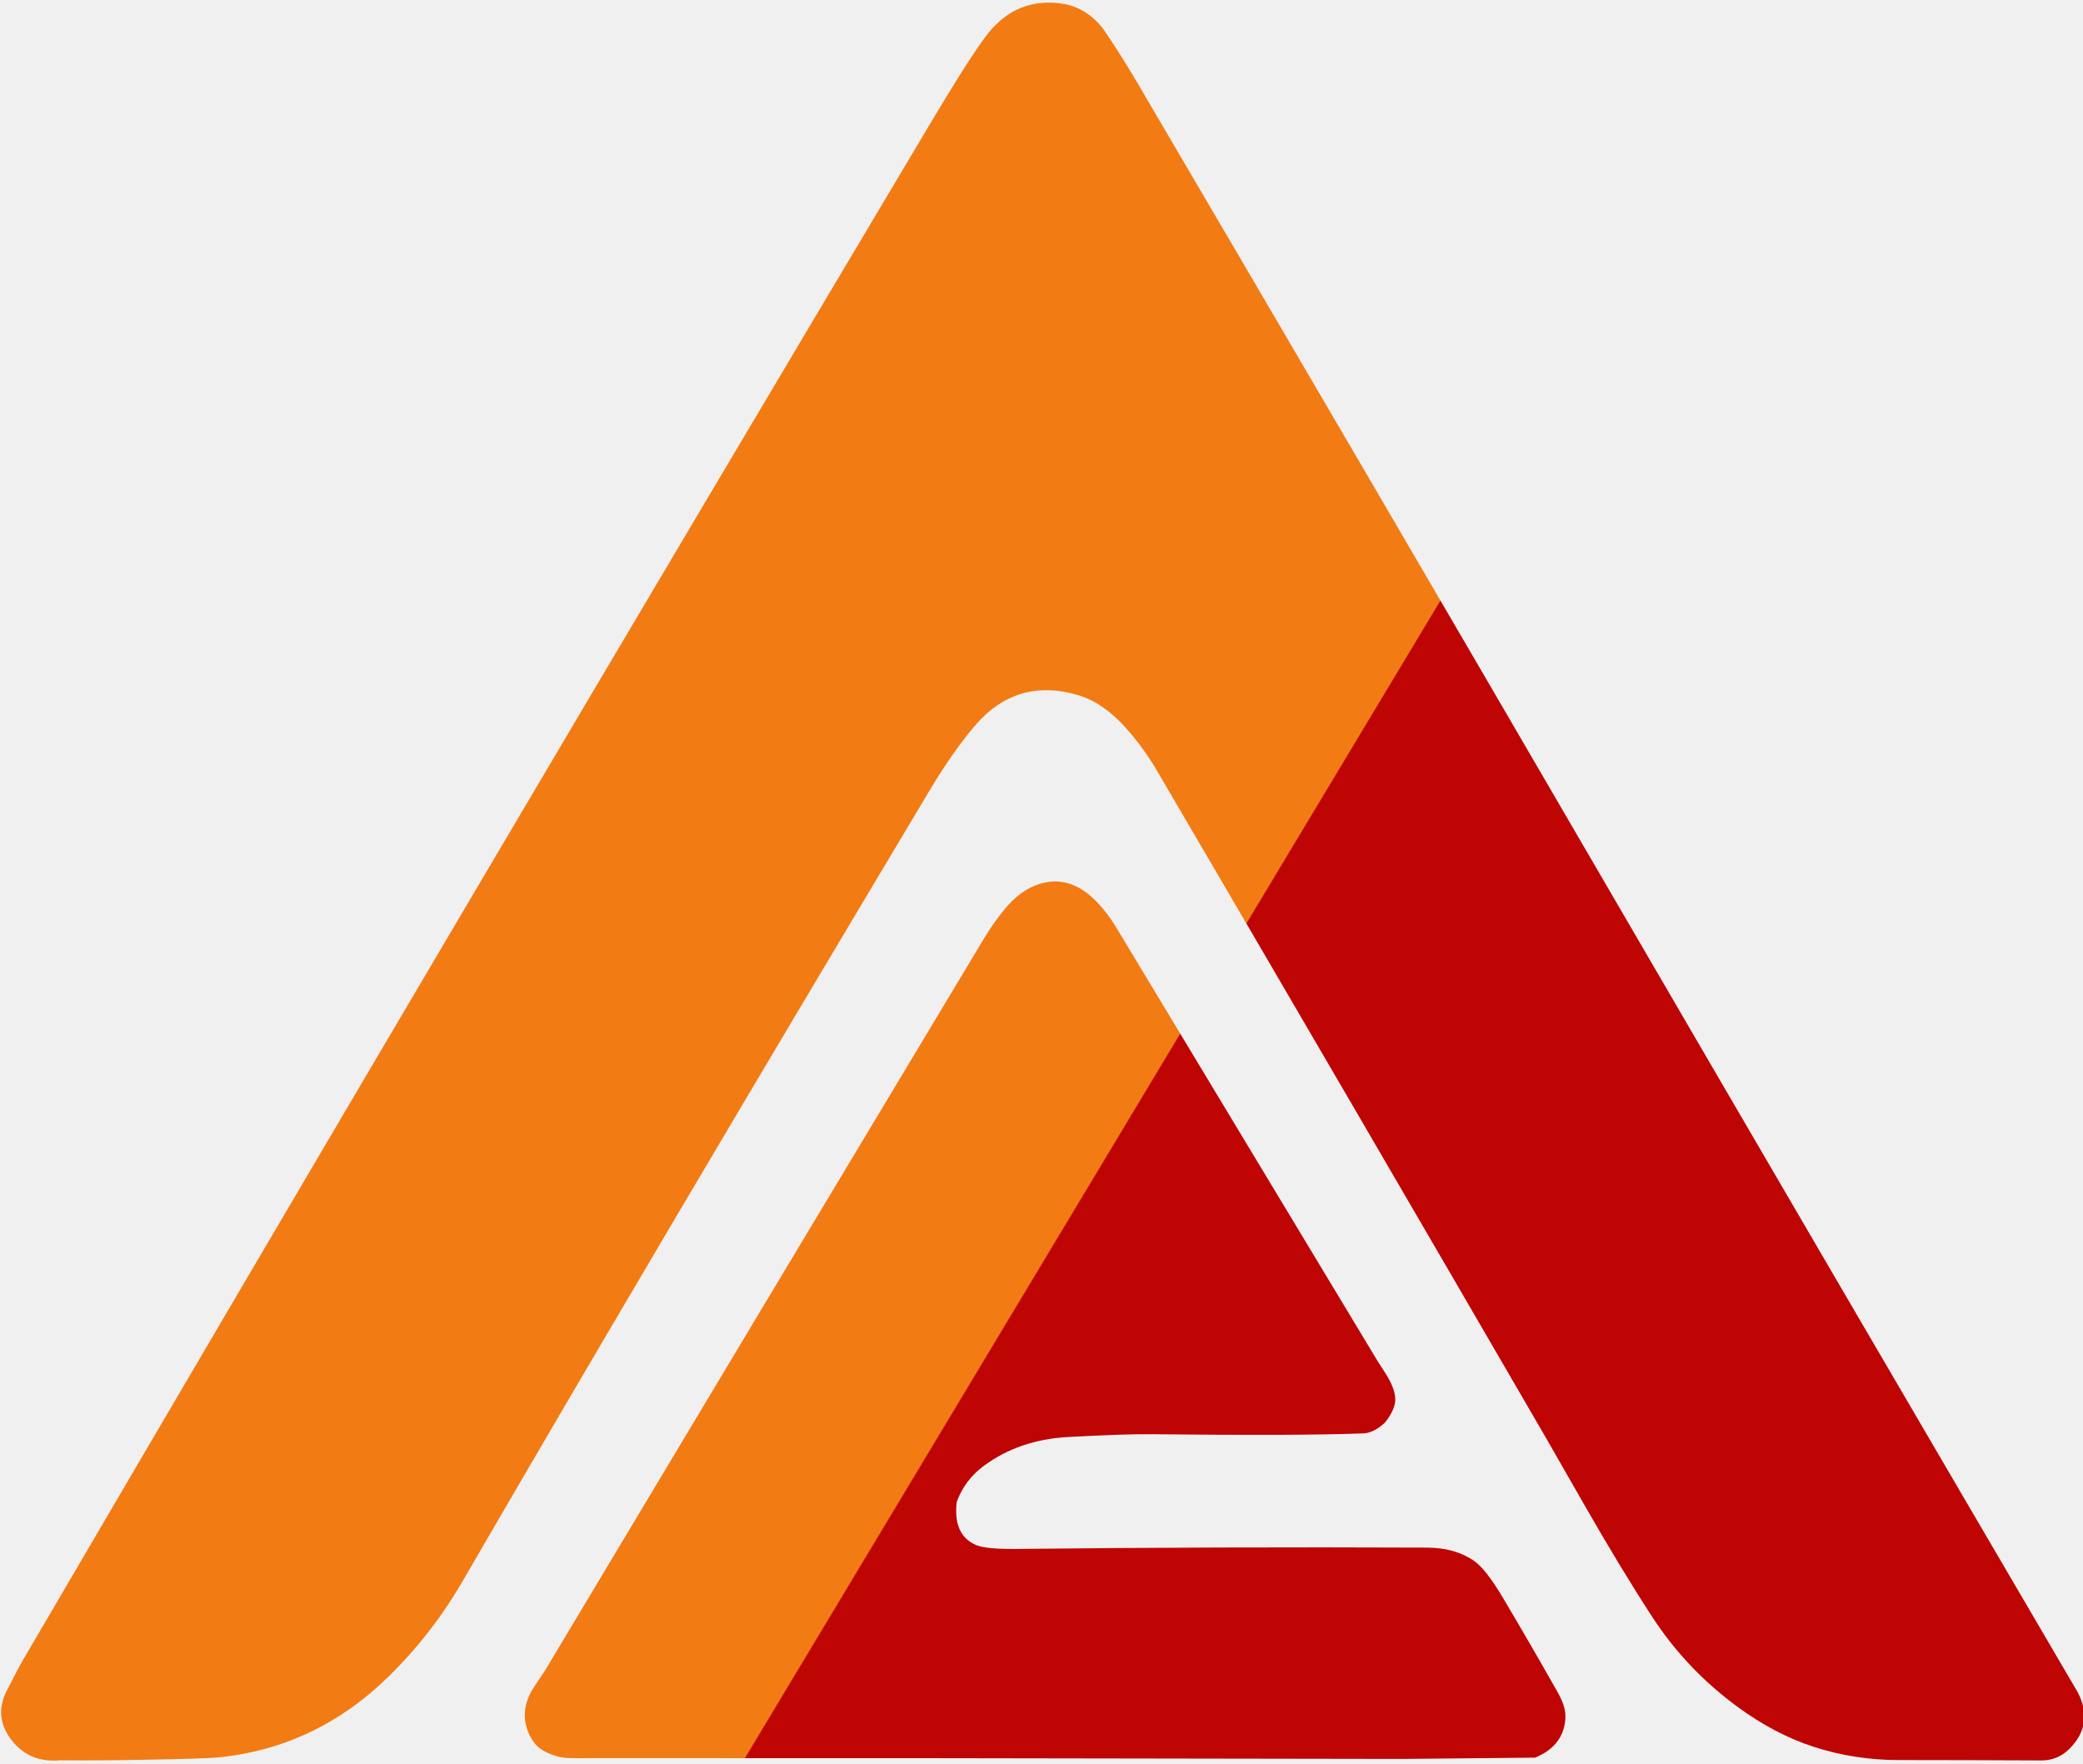
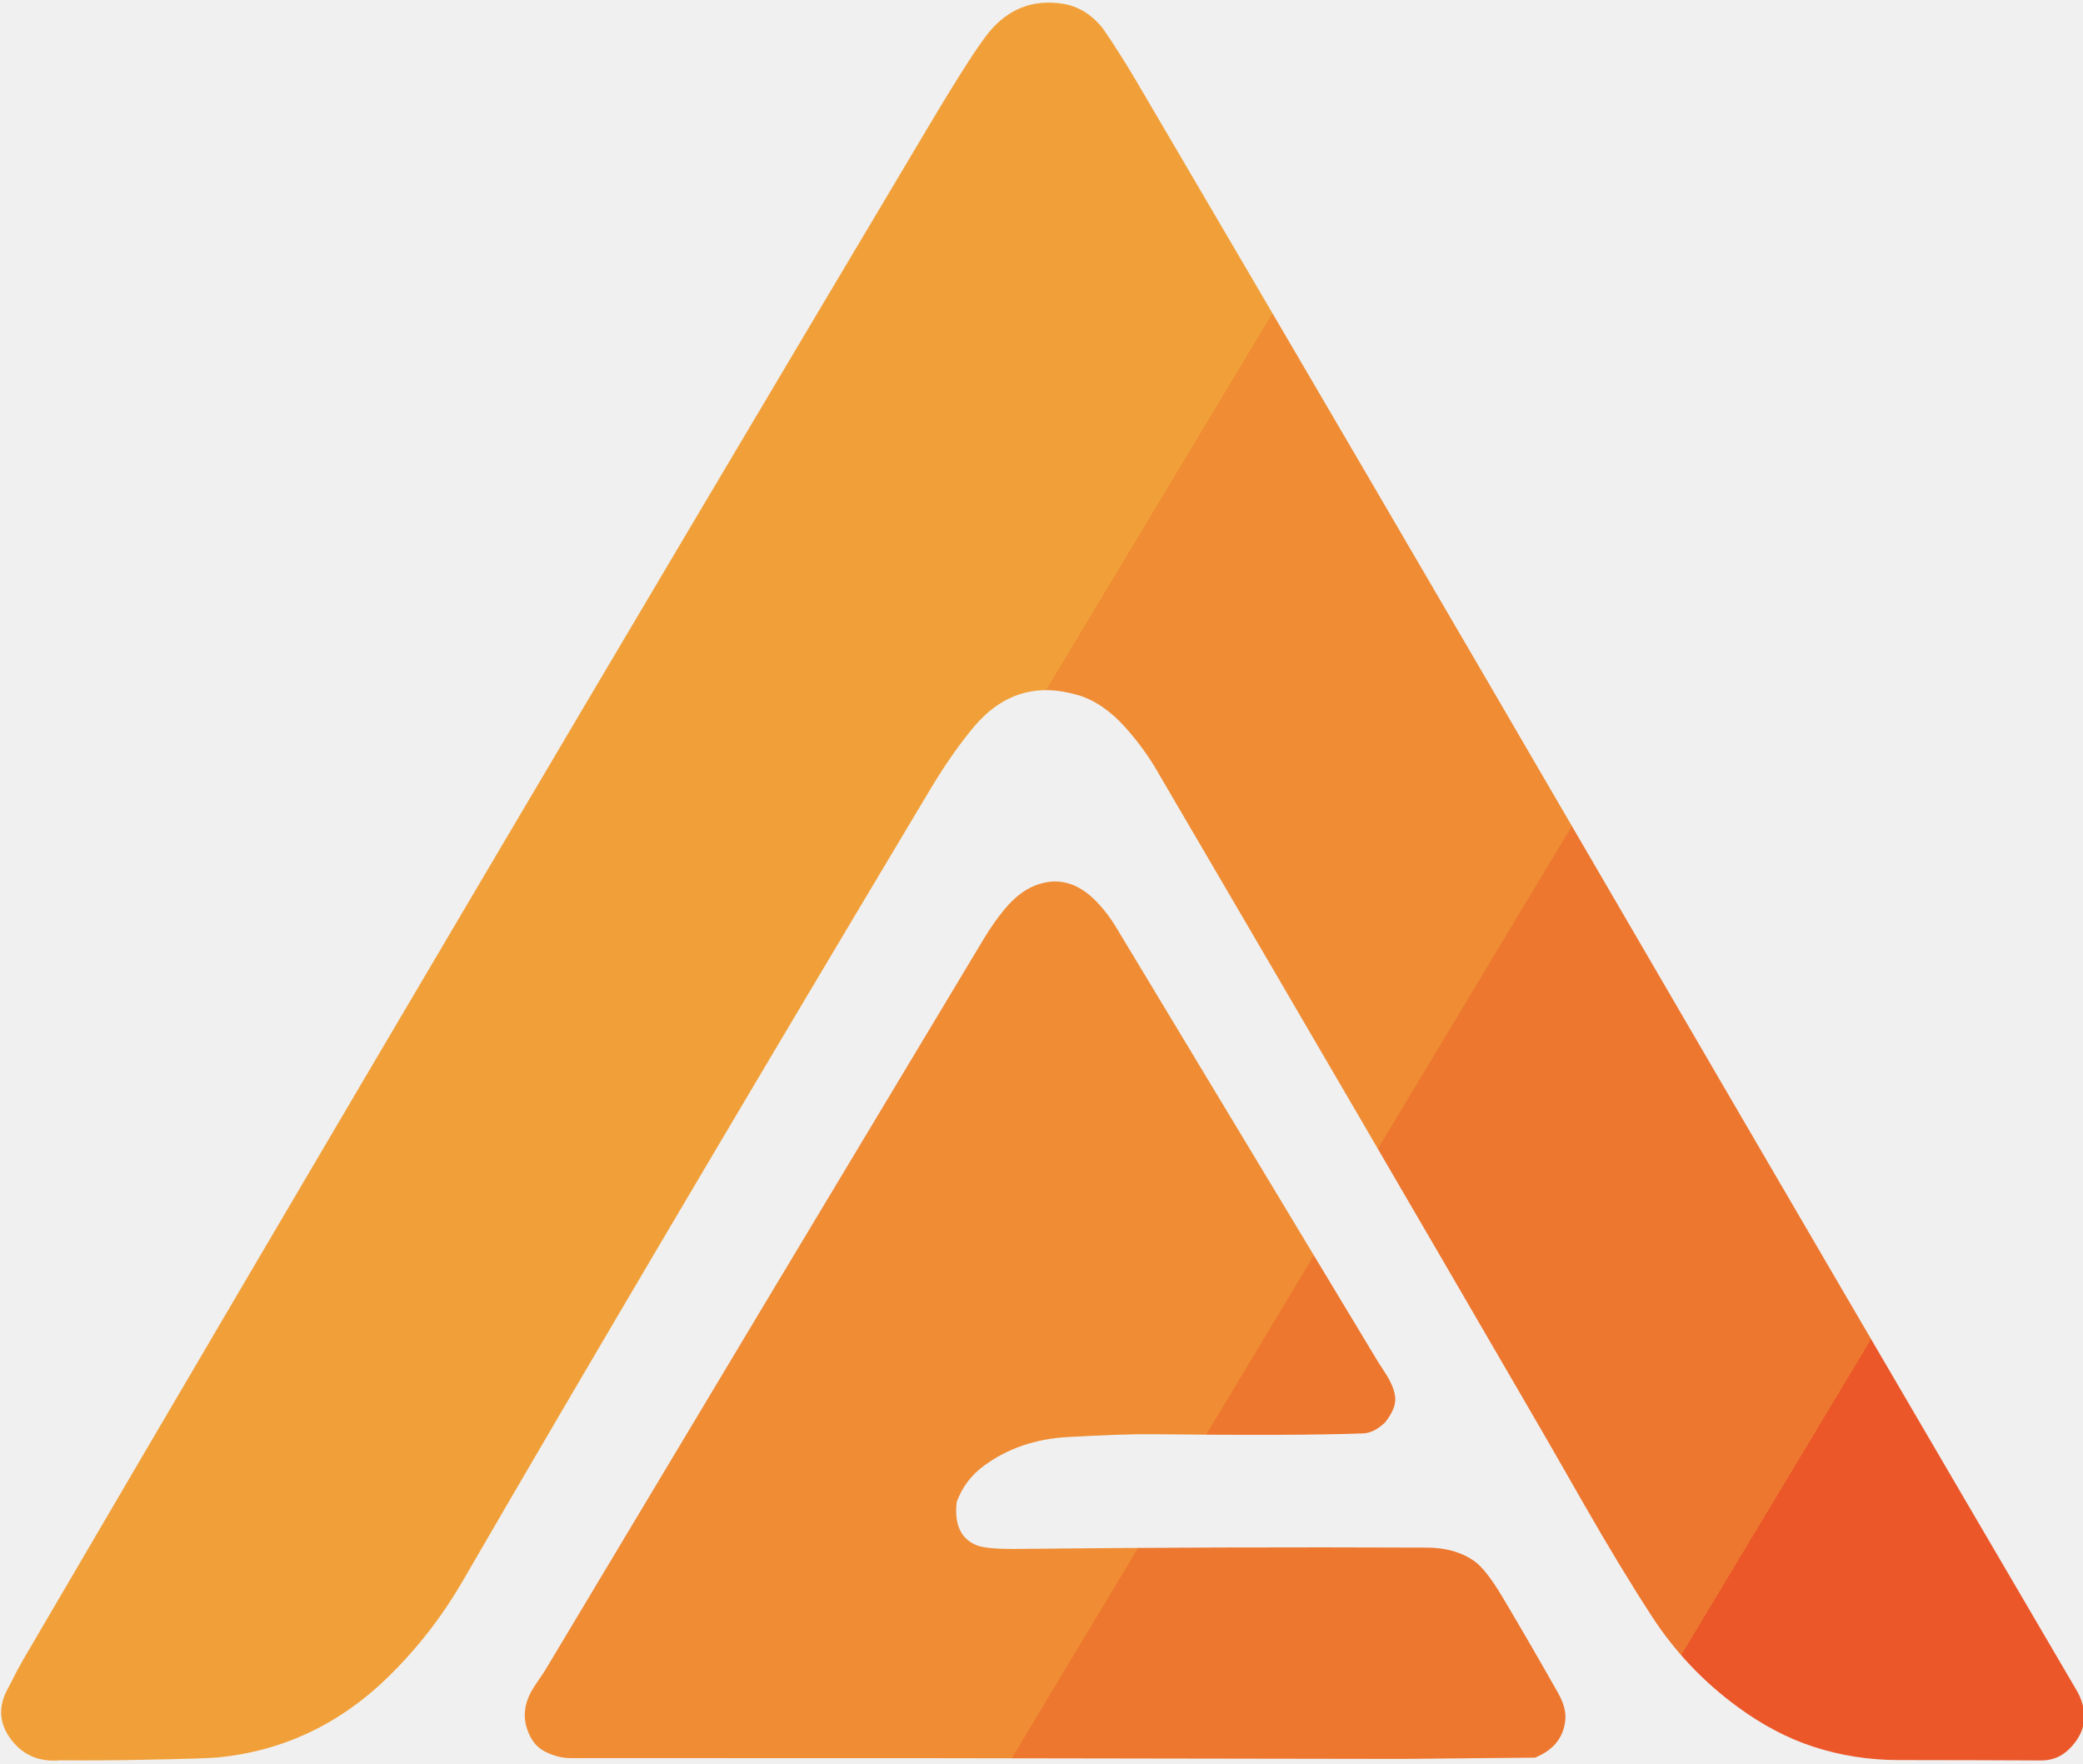
<svg xmlns="http://www.w3.org/2000/svg" viewBox="0 0 424 359" shape-rendering="geometricPrecision">
  <defs>
-     <pattern id="stripes-pattern" width="420" height="359" patternTransform="rotate(31 -940 0)" patternUnits="userSpaceOnUse">
-       <rect width="180" height="359" fill="#F27B13" />
-       <rect x="180" width="240" height="359" fill="#BF0404" />
+     <pattern id="stripes-pattern" width="424" height="359" patternTransform="rotate(31 -300 0)" patternUnits="userSpaceOnUse">
+       <rect width="106" height="359" fill="#eb5729" />
+       <rect x="107" width="106" height="359" fill="#f1a039" />
+       <rect x="212" width="107" height="359" fill="#ef8c34" />
+       <rect x="318" width="106" height="359" fill="#ed772f" />
    </pattern>
    <mask id="logo-mask">
      <path id="logo_outer_mask" d="M 224.5 5.79 C 226.947 9.37 229.267 13.03 231.46 16.77 C 263.04 70.55 294.513 124.39 325.88 178.29 C 358.16 233.743 390.52 289.147 422.96 344.5 C 425.16 348.793 424.58 352.617 421.22 355.97 C 419.647 357.543 417.74 358.327 415.5 358.32 C 405.833 358.273 396.167 358.247 386.5 358.24 C 380.473 358.24 374.673 357.333 369.1 355.52 C 363.887 353.82 358.77 351.133 353.75 347.46 C 346.757 342.347 340.923 336.193 336.25 329 C 332.003 322.467 327.39 314.85 322.41 306.15 C 317.183 297.037 314.553 292.447 314.52 292.38 C 288.433 247.44 262.26 202.55 236 157.71 C 234.027 154.21 231.697 150.97 229.01 147.99 C 226.01 144.663 222.84 142.5 219.5 141.5 C 211.047 138.973 203.95 141.133 198.21 147.98 C 195.257 151.5 192.25 155.82 189.19 160.94 C 151.397 224.147 119.72 277.78 94.16 321.84 C 90.033 328.96 85.037 335.403 79.17 341.17 C 69.25 350.91 57.603 356.427 44.23 357.72 C 42.69 357.873 37.367 358.033 28.26 358.2 C 22.927 358.3 17.59 358.33 12.25 358.29 C 8.183 358.657 4.953 357.373 2.56 354.44 C -0.127 351.14 -0.487 347.63 1.48 343.91 C 2.093 342.737 2.42 342.113 2.46 342.04 C 3.167 340.593 3.927 339.17 4.74 337.77 C 65.807 233.43 127.28 129.33 189.16 25.47 C 195.127 15.457 199.177 9.153 201.31 6.56 C 205.257 1.78 210.237 -0.157 216.25 0.75 C 219.437 1.23 222.187 2.91 224.5 5.79 Z" style="fill: #ffffff;" />
      <path id="logo_inner_mask" d="M 281.96 289.5 C 280.427 290.947 278.94 291.697 277.5 291.75 C 268.68 292.083 254.43 292.14 234.75 291.92 C 230.71 291.873 224.877 292.067 217.25 292.5 C 210.737 292.873 205.09 294.813 200.31 298.32 C 197.697 300.233 195.84 302.697 194.74 305.71 C 194.227 310.197 195.527 313.113 198.64 314.46 C 199.98 315.04 202.717 315.31 206.85 315.27 C 234.73 314.97 262.613 314.88 290.5 315 C 294.313 315.02 297.503 315.927 300.07 317.72 C 301.663 318.833 303.6 321.307 305.88 325.14 C 309.707 331.58 313.46 338.057 317.14 344.57 C 318.233 346.51 318.733 348.243 318.64 349.77 C 318.407 353.497 316.347 356.157 312.46 357.75 L 285.5 358.009 L 190.75 357.86 L 119.423 357.844 C 116.187 357.847 114.893 357.983 112.9 357.323 C 110.853 356.65 109.29 355.787 108.21 353.94 C 106.163 350.413 106.377 346.81 108.85 343.13 C 110.177 341.163 110.847 340.167 110.86 340.14 C 140.593 290.467 170.37 240.817 200.19 191.19 C 201.63 188.79 203.12 186.68 204.66 184.86 C 206.567 182.613 208.577 181.073 210.69 180.24 C 215.25 178.44 219.467 179.58 223.34 183.66 C 224.773 185.173 226.03 186.823 227.11 188.61 C 244.883 218.117 262.667 247.617 280.46 277.11 C 280.487 277.15 280.993 277.937 281.98 279.47 C 283.22 281.39 283.893 283.067 284 284.5 C 284.113 285.953 283.433 287.62 281.96 289.5 Z" style="fill: #ffffff;" />
    </mask>
  </defs>
  <rect x="0" y="0" width="424" height="359" fill="url(#stripes-pattern)" mask="url(#logo-mask)" />
</svg>
